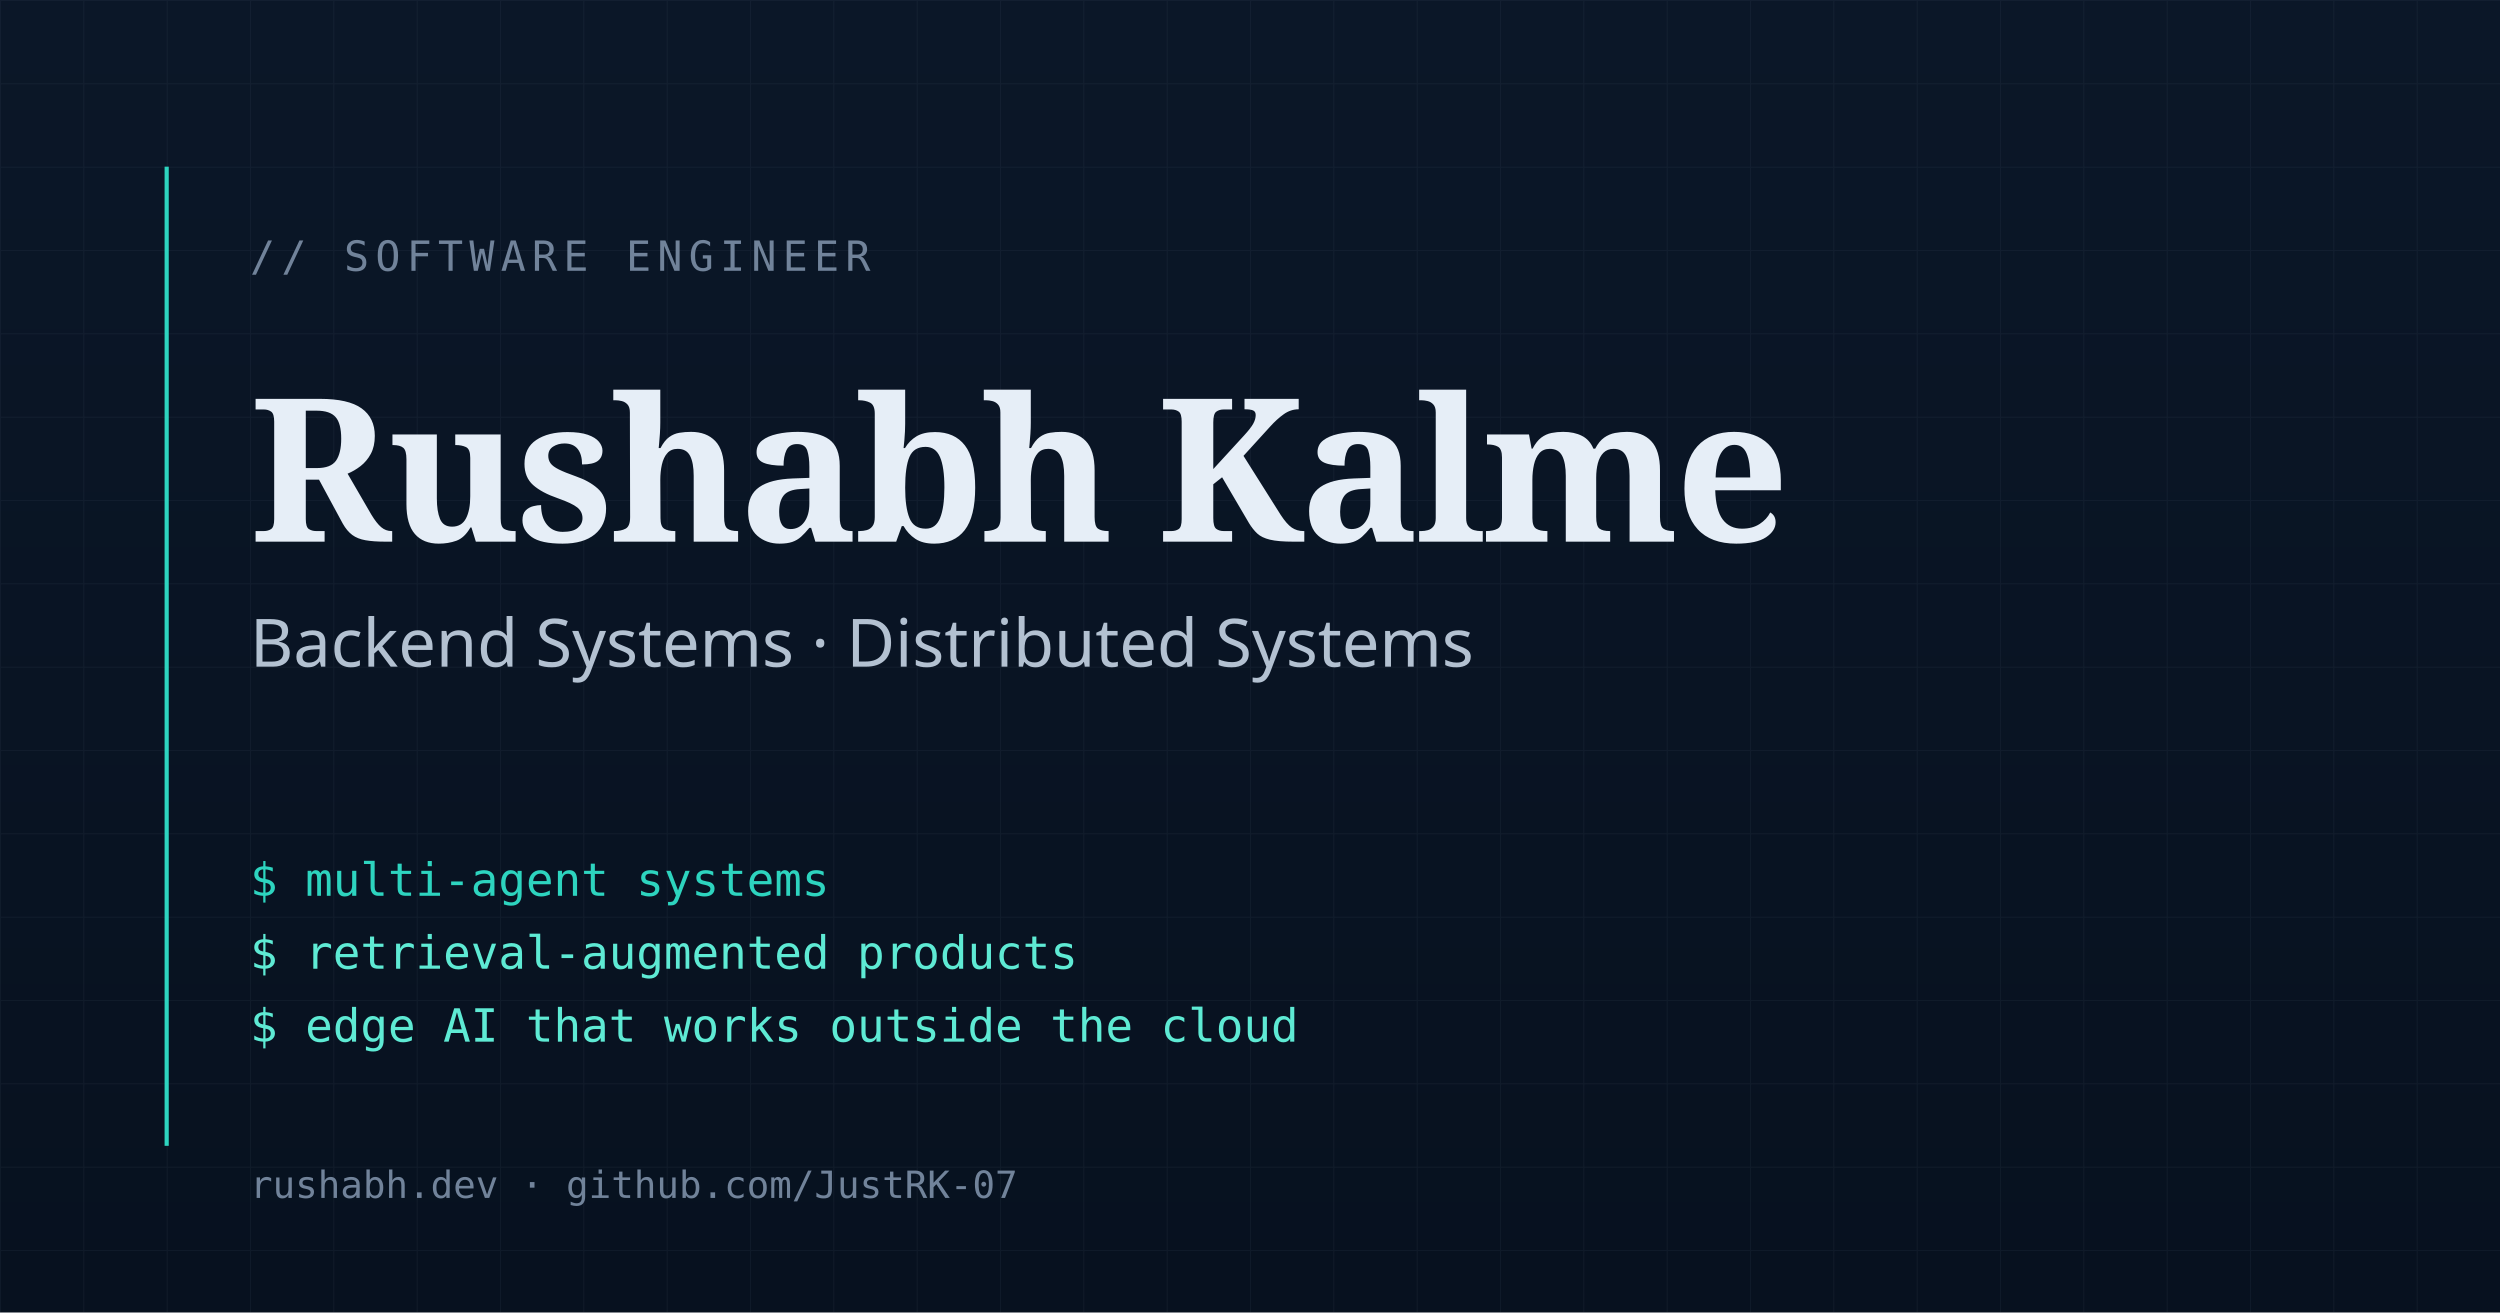
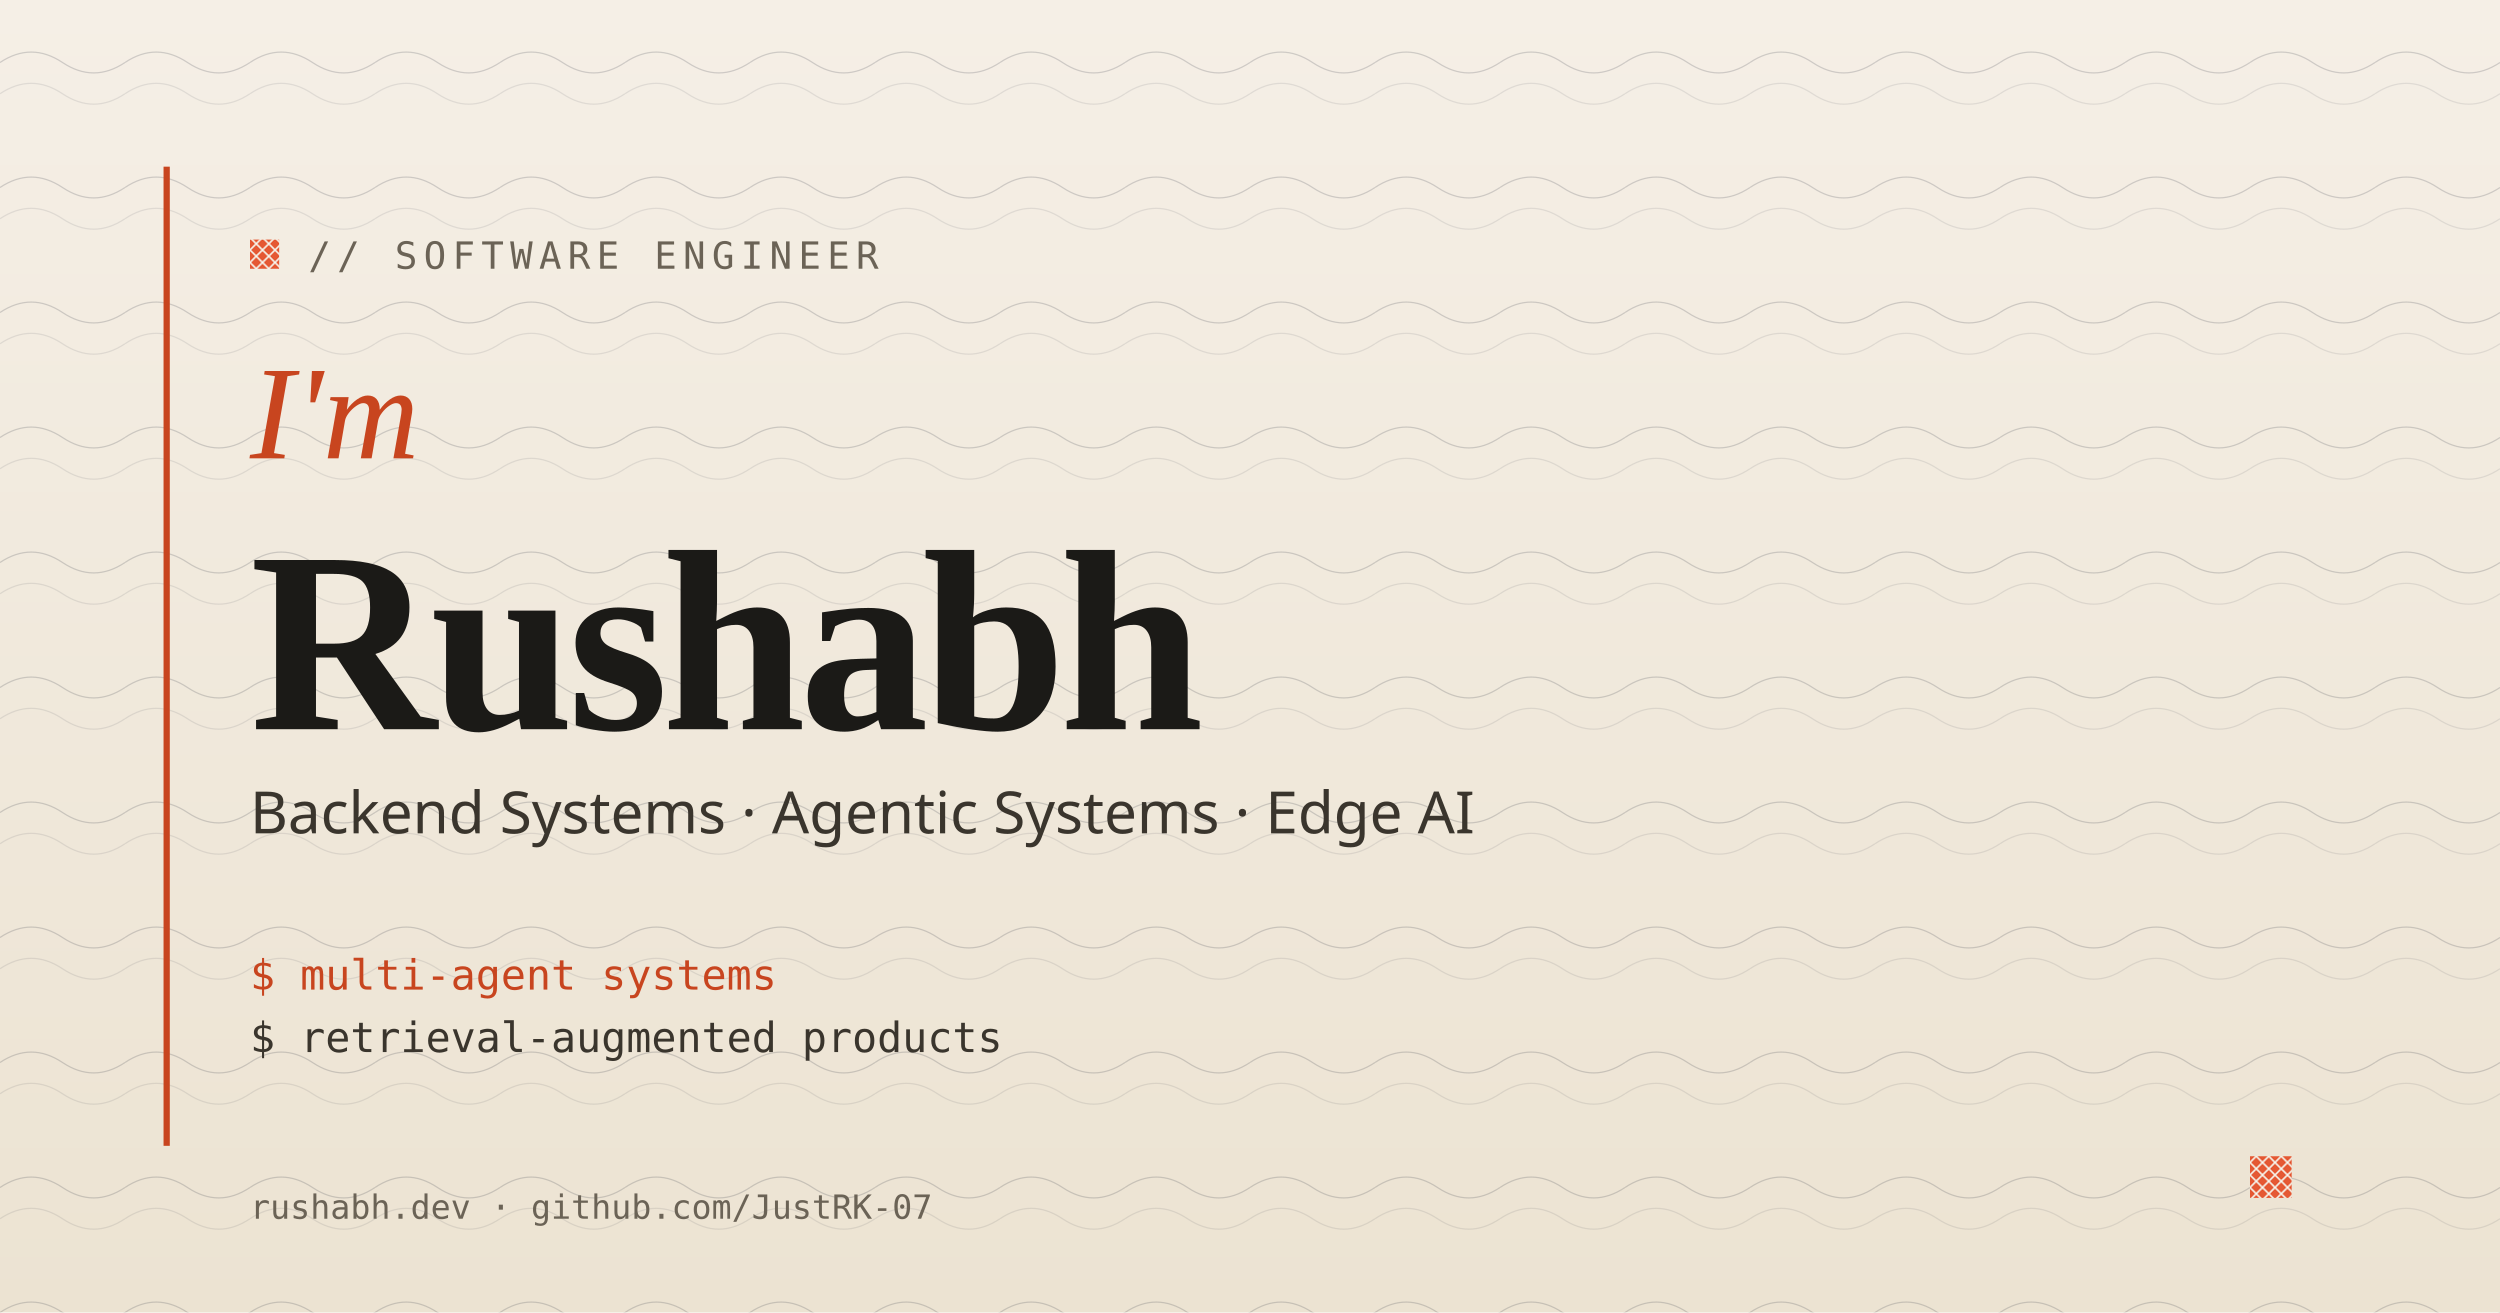
<svg xmlns="http://www.w3.org/2000/svg" viewBox="0 0 1200 630" width="1200" height="630">
  <defs>
    <linearGradient id="bg" x1="0" y1="0" x2="0" y2="1">
-       <stop offset="0" stop-color="#0b1728" />
-       <stop offset="1" stop-color="#07111f" />
+       <stop offset="0" stop-color="#F5EFE6" />
+       <stop offset="1" stop-color="#ECE3D2" />
    </linearGradient>
-     <pattern id="grid" width="40" height="40" patternUnits="userSpaceOnUse">
-       <path d="M 40 0 L 0 0 0 40" fill="none" stroke="rgba(113,131,154,0.08)" stroke-width="1" />
+     <pattern id="contours" width="60" height="60" patternUnits="userSpaceOnUse">
+       <path d="M0,30 Q15,20 30,30 T60,30" fill="none" stroke="#1B2233" stroke-width="0.6" opacity="0.18" />
+       <path d="M0,45 Q15,35 30,45 T60,45" fill="none" stroke="#1B2233" stroke-width="0.6" opacity="0.10" />
+     </pattern>
+     <pattern id="marker" width="6" height="6" patternUnits="userSpaceOnUse">
+       <rect width="6" height="6" fill="#E55934" />
+       <line x1="0" y1="0" x2="6" y2="6" stroke="#F5EFE6" stroke-width="0.8" />
+       <line x1="6" y1="0" x2="0" y2="6" stroke="#F5EFE6" stroke-width="0.8" />
    </pattern>
  </defs>
  <rect width="1200" height="630" fill="url(#bg)" />
-   <rect width="1200" height="630" fill="url(#grid)" />
-   <line x1="80" y1="80" x2="80" y2="550" stroke="#2dd4bf" stroke-width="2" />
-   <text x="120" y="130" font-family="ui-monospace, SFMono-Regular, monospace" font-size="20" letter-spacing="3" fill="#71839a">// SOFTWARE ENGINEER</text>
-   <text x="120" y="260" font-family="ui-serif, Georgia, serif" font-size="96" font-weight="700" fill="#e6eef7" letter-spacing="-2">Rushabh Kalme</text>
-   <text x="120" y="320" font-family="ui-sans-serif, system-ui, sans-serif" font-size="32" fill="#b3c1d1">Backend Systems · Distributed Systems</text>
-   <text x="120" y="430" font-family="ui-monospace, SFMono-Regular, monospace" font-size="22" fill="#2dd4bf">$ multi-agent systems</text>
-   <text x="120" y="465" font-family="ui-monospace, SFMono-Regular, monospace" font-size="22" fill="#5eead4">$ retrieval-augmented products</text>
-   <text x="120" y="500" font-family="ui-monospace, SFMono-Regular, monospace" font-size="22" fill="#5eead4">$ edge AI that works outside the cloud</text>
-   <text x="120" y="575" font-family="ui-monospace, SFMono-Regular, monospace" font-size="18" fill="#71839a">rushabh.dev · github.com/JustRK-07</text>
+   <rect width="1200" height="630" fill="url(#contours)" />
+   <line x1="80" y1="80" x2="80" y2="550" stroke="#C8451F" stroke-width="3" />
+   <rect x="120" y="115" width="14" height="14" fill="url(#marker)" />
+   <text x="148" y="129" font-family="ui-monospace, SFMono-Regular, monospace" font-size="18" letter-spacing="3" fill="#6B6356">// SOFTWARE ENGINEER</text>
+   <text x="120" y="220" font-family="'Times New Roman', Times, ui-serif, Georgia, serif" font-style="italic" font-size="64" fill="#C8451F">I'm</text>
+   <text x="120" y="350" font-family="ui-serif, Georgia, 'Times New Roman', serif" font-size="124" font-weight="800" letter-spacing="-3" fill="#1B1A17">Rushabh</text>
+   <text x="120" y="400" font-family="ui-sans-serif, system-ui, sans-serif" font-size="28" fill="#3A352D">Backend Systems · Agentic Systems · Edge AI</text>
+   <text x="120" y="475" font-family="ui-monospace, SFMono-Regular, monospace" font-size="20" fill="#C8451F">$ multi-agent systems</text>
+   <text x="120" y="505" font-family="ui-monospace, SFMono-Regular, monospace" font-size="20" fill="#3A352D">$ retrieval-augmented products</text>
+   <text x="120" y="585" font-family="ui-monospace, SFMono-Regular, monospace" font-size="16" fill="#6B6356">rushabh.dev · github.com/JustRK-07</text>
+   <rect x="1080" y="555" width="20" height="20" fill="url(#marker)" />
</svg>
